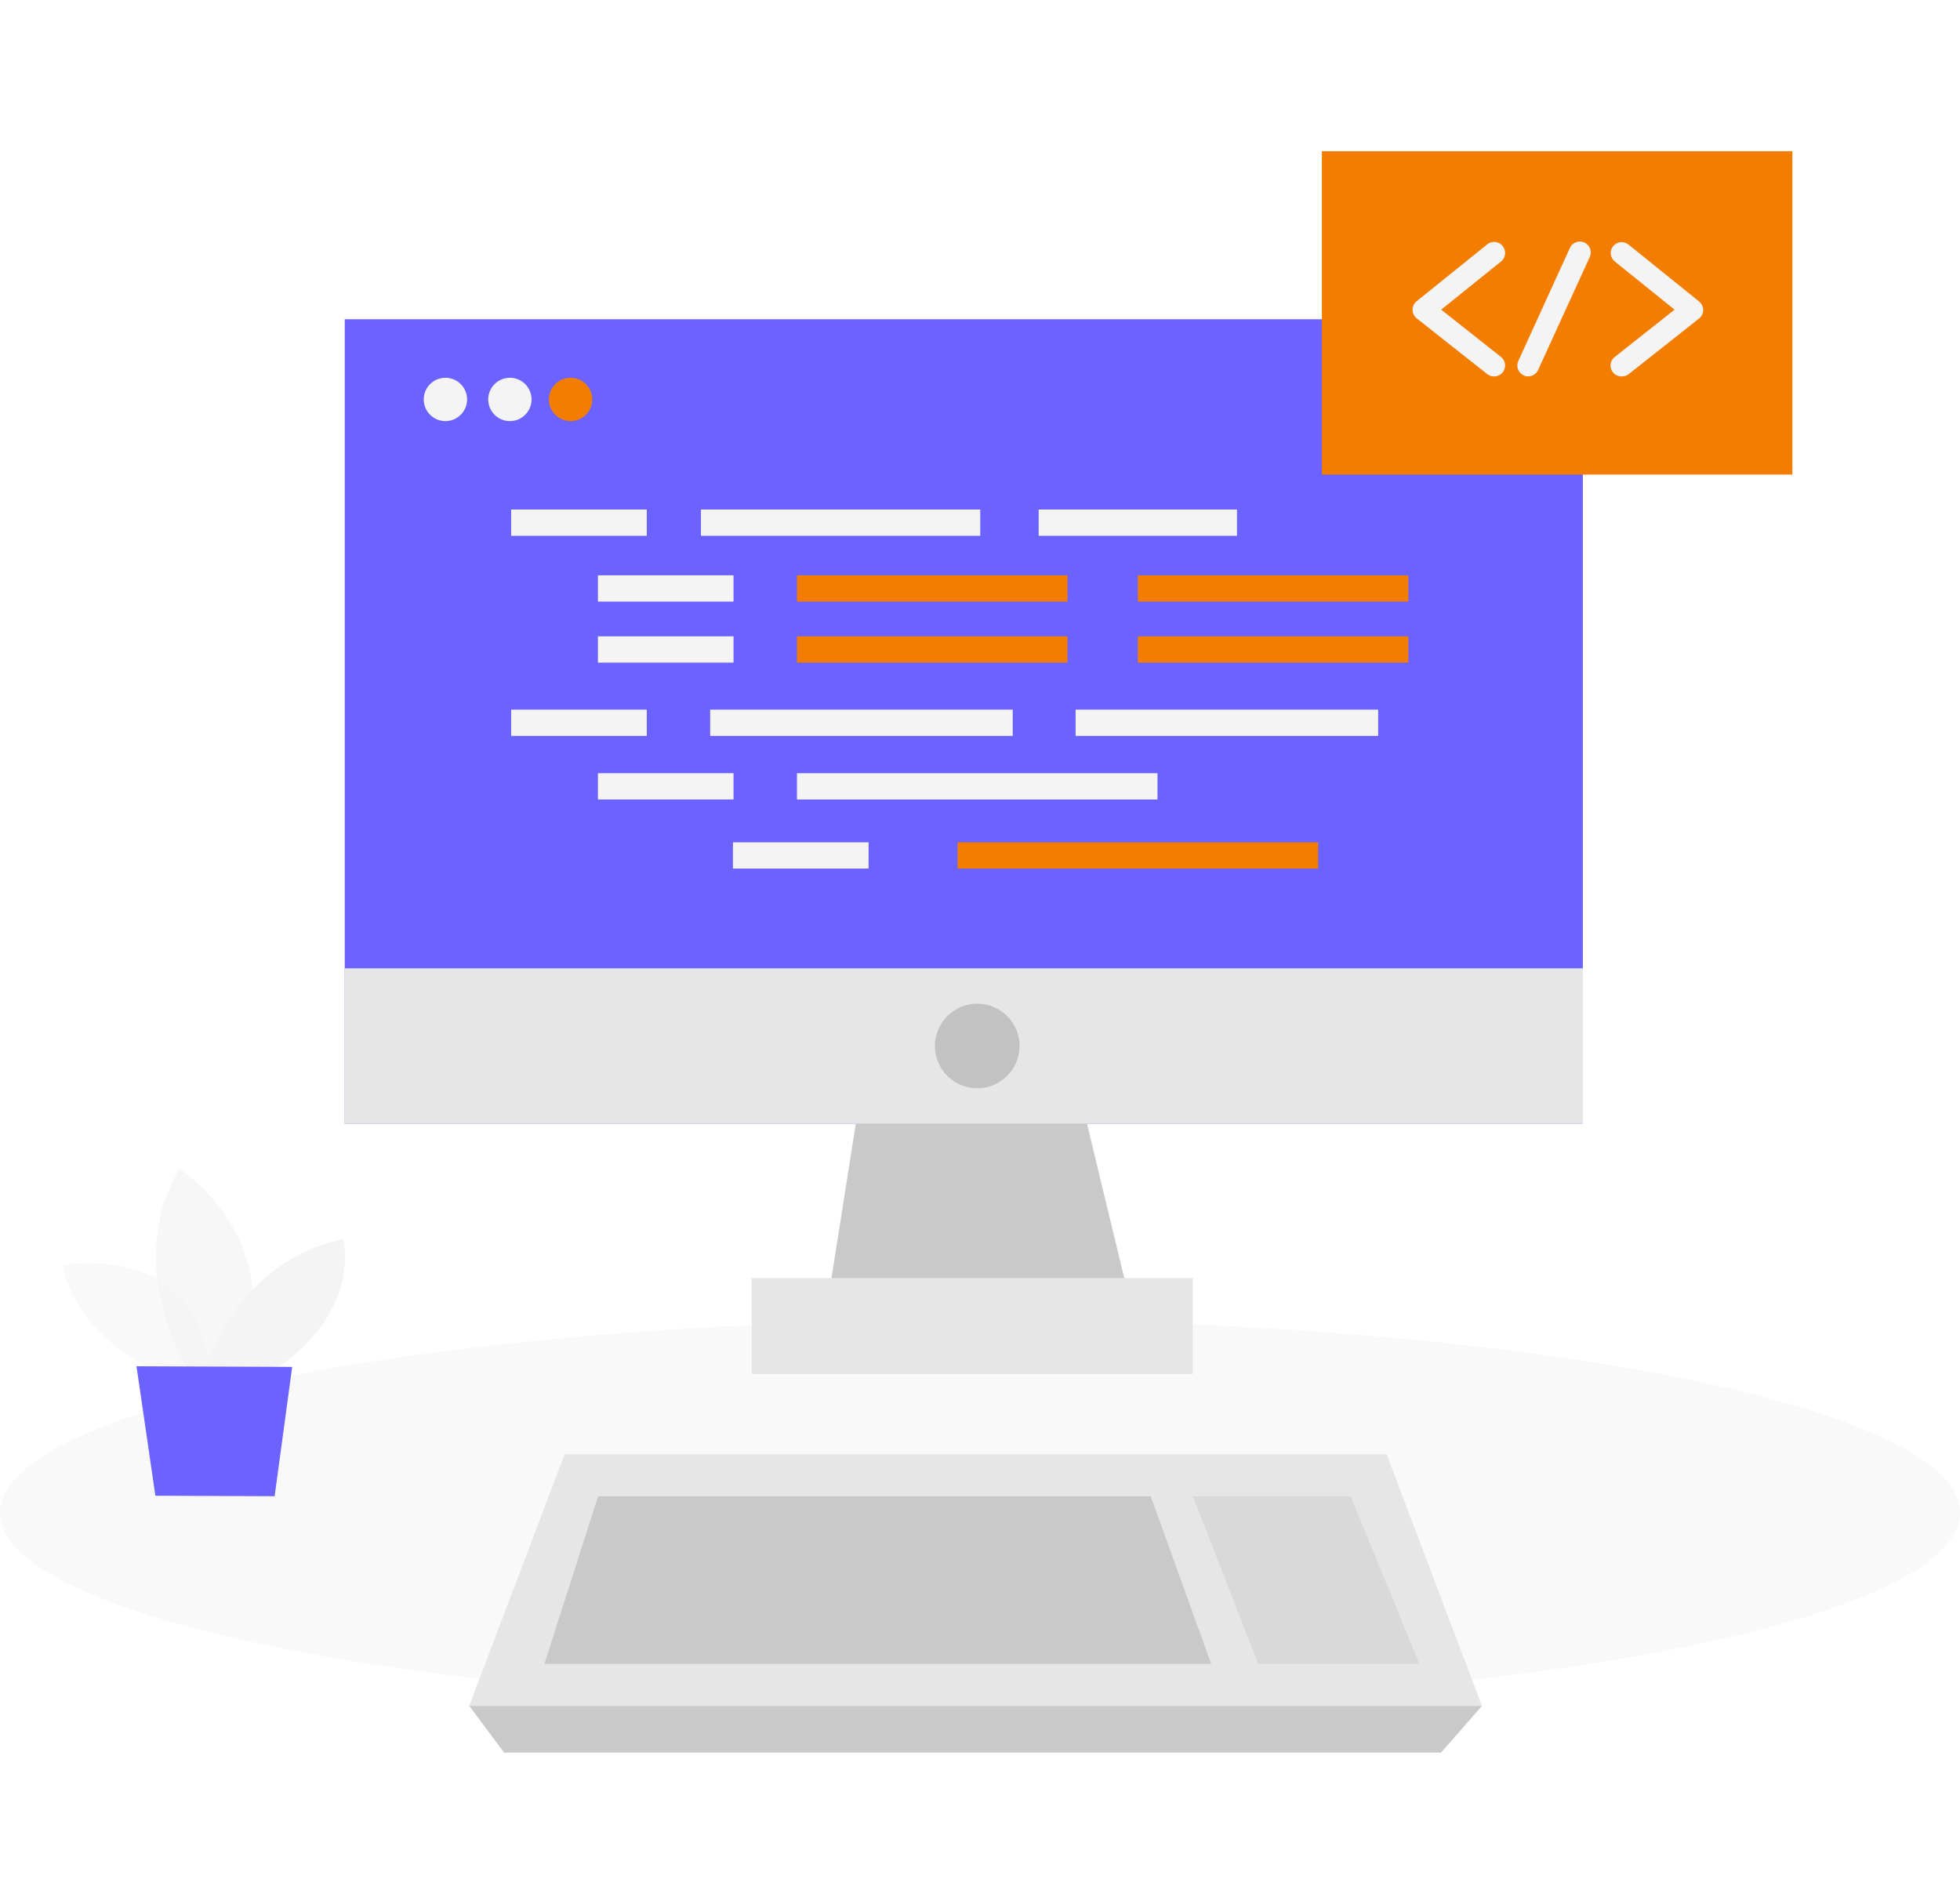
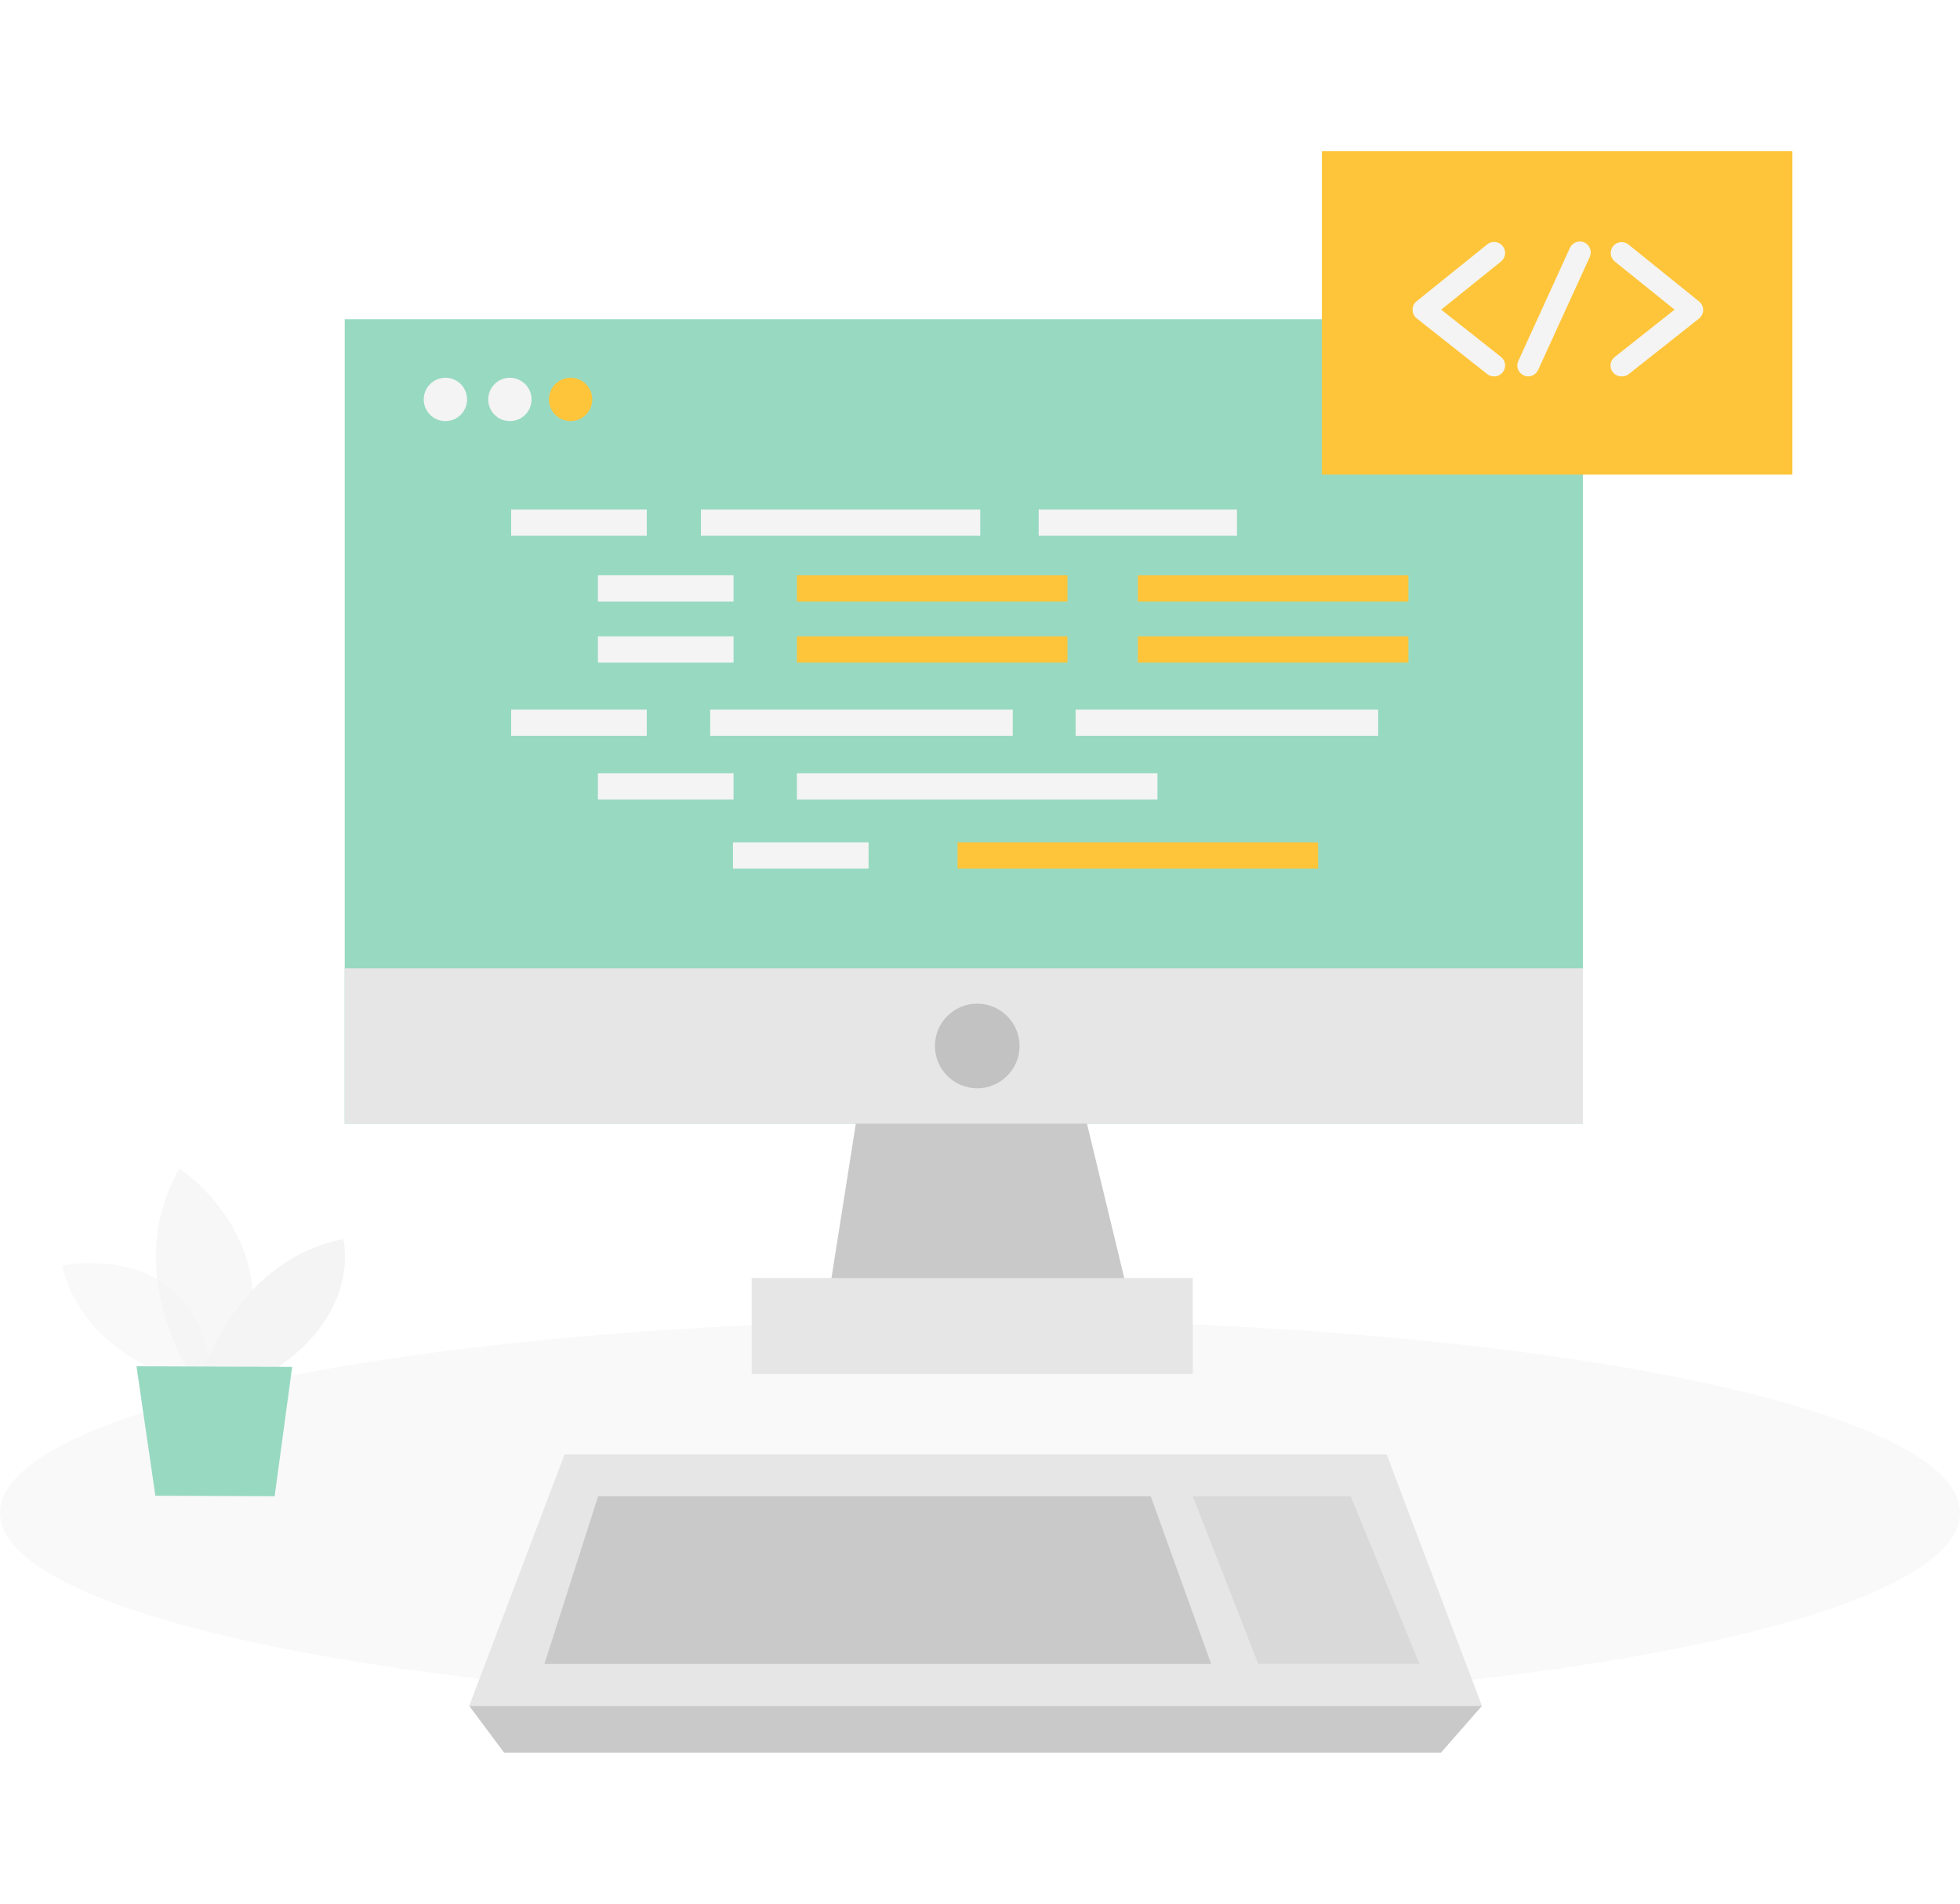
<svg xmlns="http://www.w3.org/2000/svg" width="154.399" height="150" viewBox="0 0 154.399 126.173" fill="none" version="1.1" id="svg76">
  <defs id="defs80" />
-   <path d="M 124.691,13.24 H 27.156 v 63.373 h 97.535 z" fill="#6c63ff" id="path2" />
+   <path d="M 124.691,13.24 H 27.156 v 63.373 h 97.535 z" fill="#98D9C2" id="path2" />
  <path d="m 68.557,69.373 -3.707,23.534 H 89.559 l -5.682,-23.534 z" fill="#c9c9c9" id="path4" />
  <path opacity="0.24" d="m 77.2,122.486 c 42.636,0 77.199,-6.808 77.199,-15.205 0,-8.398 -34.563,-15.205 -77.199,-15.205 -42.636,0 -77.2,6.807 -77.2,15.205 0,8.397 34.563,15.205 77.2,15.205 z" fill="#e6e6e6" id="path6" />
  <path d="M 93.962,88.783 H 59.213 v 7.563 H 93.962 Z" fill="#e6e6e6" id="path8" />
  <path d="m 35.087,21.265 c 0.943,0 1.707,-0.764 1.707,-1.707 0,-0.943 -0.764,-1.707 -1.707,-1.707 -0.943,0 -1.707,0.764 -1.707,1.707 0,0.943 0.764,1.707 1.707,1.707 z" fill="#f4f4f4" id="path10" />
  <path d="m 40.167,21.265 c 0.943,0 1.706,-0.764 1.706,-1.707 0,-0.943 -0.764,-1.707 -1.706,-1.707 -0.943,0 -1.707,0.764 -1.707,1.707 0,0.943 0.764,1.707 1.707,1.707 z" fill="#f4f4f4" id="path12" />
-   <path d="m 44.949,21.265 c 0.943,0 1.707,-0.764 1.707,-1.707 0,-0.943 -0.764,-1.707 -1.707,-1.707 -0.943,0 -1.707,0.764 -1.707,1.707 0,0.943 0.764,1.707 1.707,1.707 z" fill="#f37d00" id="path14" />
+   <path d="m 44.949,21.265 c 0.943,0 1.707,-0.764 1.707,-1.707 0,-0.943 -0.764,-1.707 -1.707,-1.707 -0.943,0 -1.707,0.764 -1.707,1.707 0,0.943 0.764,1.707 1.707,1.707 z" fill="#FFC53A" id="path14" />
  <path d="M 124.691,64.378 H 27.156 v 12.235 h 97.535 z" fill="#e6e6e6" id="path16" />
  <path d="m 76.981,73.831 c 1.841,0 3.334,-1.492 3.334,-3.334 0,-1.841 -1.493,-3.334 -3.334,-3.334 -1.841,0 -3.333,1.492 -3.333,3.334 0,1.841 1.492,3.334 3.333,3.334 z" fill="#c2c2c2" id="path18" />
  <path d="M 91.18,49.008 H 62.78 v 2.07 H 91.18 Z" fill="#f4f4f4" id="path20" />
-   <path d="m 103.834,54.452 h -28.4 v 2.07 h 28.4 z" fill="#f37d00" id="path22" />
+   <path d="m 103.834,54.452 h -28.4 v 2.07 h 28.4 z" fill="#FFC53A" id="path22" />
  <path d="M 79.777,43.998 H 55.944 v 2.07 H 79.777 Z" fill="#f4f4f4" id="path24" />
  <path d="M 108.565,43.998 H 84.732 v 2.07 h 23.833 z" fill="#f4f4f4" id="path26" />
-   <path d="M 84.09,38.222 H 62.78 v 2.07 H 84.09 Z" fill="#f37d00" id="path28" />
-   <path d="m 110.943,38.222 h -21.31 v 2.07 h 21.31 z" fill="#f37d00" id="path30" />
+   <path d="M 84.09,38.222 H 62.78 v 2.07 H 84.09 Z" fill="#FFC53A" id="path28" />
+   <path d="m 110.943,38.222 h -21.31 v 2.07 h 21.31 z" fill="#FFC53A" id="path30" />
  <path d="M 57.785,49.008 H 47.102 v 2.07 h 10.682 z" fill="#f4f4f4" id="path32" />
  <path d="M 68.423,54.452 H 57.74 v 2.07 h 10.682 z" fill="#f4f4f4" id="path34" />
  <path d="M 50.949,43.998 H 40.267 v 2.07 H 50.949 Z" fill="#f4f4f4" id="path36" />
  <path d="M 50.949,28.231 H 40.267 v 2.07 H 50.949 Z" fill="#f4f4f4" id="path38" />
  <path d="M 57.785,33.415 H 47.102 v 2.07 h 10.682 z" fill="#f4f4f4" id="path40" />
-   <path d="M 84.09,33.415 H 62.78 v 2.07 H 84.09 Z" fill="#f37d00" id="path42" />
-   <path d="m 110.943,33.415 h -21.31 v 2.07 h 21.31 z" fill="#f37d00" id="path44" />
+   <path d="M 84.09,33.415 H 62.78 v 2.07 H 84.09 Z" fill="#FFC53A" id="path42" />
+   <path d="m 110.943,33.415 h -21.31 v 2.07 h 21.31 z" fill="#FFC53A" id="path44" />
  <path d="M 57.785,38.222 H 47.102 v 2.07 h 10.682 z" fill="#f4f4f4" id="path46" />
  <path d="M 77.219,28.231 H 55.218 v 2.07 H 77.219 Z" fill="#f4f4f4" id="path48" />
  <path d="M 97.444,28.231 H 81.821 v 2.07 h 15.623 z" fill="#f4f4f4" id="path50" />
-   <path d="m 141.194,0 h -37.062 v 25.48 h 37.062 z" fill="#f37d00" id="path52" />
+   <path d="m 141.194,0 h -37.062 v 25.48 h 37.062 z" fill="#FFC53A" id="path52" />
  <path d="m 117.685,17.742 c -0.193,5e-4 -0.381,-0.064 -0.532,-0.184 l -5.558,-4.393 c -0.1,-0.081 -0.18,-0.184 -0.236,-0.3 -0.055,-0.116 -0.084,-0.243 -0.084,-0.372 0,-0.129 0.029,-0.256 0.084,-0.372 0.056,-0.116 0.136,-0.219 0.236,-0.3 l 5.558,-4.478 c 0.178,-0.145 0.406,-0.214 0.635,-0.19 0.228,0.023 0.438,0.137 0.584,0.315 0.145,0.178 0.213,0.407 0.19,0.635 -0.024,0.229 -0.137,0.439 -0.315,0.584 l -4.717,3.796 4.712,3.727 c 0.139,0.111 0.24,0.263 0.289,0.433 0.049,0.171 0.044,0.353 -0.014,0.521 -0.058,0.168 -0.167,0.314 -0.312,0.417 -0.144,0.104 -0.317,0.16 -0.495,0.161 z" fill="#f4f4f4" id="path54" />
  <path d="m 127.746,17.743 c -0.181,0.004 -0.357,-0.049 -0.505,-0.151 -0.149,-0.102 -0.261,-0.249 -0.321,-0.419 -0.06,-0.17 -0.065,-0.354 -0.014,-0.527 0.051,-0.173 0.155,-0.325 0.297,-0.435 l 4.712,-3.727 -4.712,-3.796 c -0.177,-0.143 -0.289,-0.351 -0.313,-0.577 -0.024,-0.226 0.043,-0.453 0.186,-0.63 0.144,-0.177 0.351,-0.289 0.577,-0.313 0.227,-0.024 0.453,0.043 0.63,0.186 l 5.553,4.478 c 0.103,0.081 0.187,0.184 0.245,0.302 0.058,0.118 0.088,0.248 0.088,0.379 -0.002,0.129 -0.033,0.256 -0.089,0.372 -0.057,0.116 -0.139,0.218 -0.239,0.299 l -5.558,4.393 c -0.155,0.115 -0.345,0.173 -0.537,0.164 z" fill="#f4f4f4" id="path56" />
  <path d="m 120.382,17.742 c -0.123,4e-4 -0.243,-0.027 -0.354,-0.08 -0.102,-0.046 -0.195,-0.112 -0.272,-0.195 -0.077,-0.082 -0.137,-0.179 -0.176,-0.284 -0.039,-0.105 -0.057,-0.218 -0.053,-0.33 0.004,-0.113 0.031,-0.223 0.079,-0.325 l 4.045,-8.866 c 0.042,-0.109 0.107,-0.208 0.189,-0.292 0.083,-0.083 0.181,-0.149 0.29,-0.193 0.108,-0.044 0.225,-0.065 0.342,-0.062 0.117,0.003 0.232,0.029 0.339,0.078 0.106,0.049 0.202,0.119 0.28,0.206 0.079,0.087 0.139,0.189 0.176,0.3 0.038,0.111 0.052,0.228 0.043,0.345 -0.009,0.117 -0.042,0.23 -0.097,0.334 l -4.05,8.861 c -0.069,0.15 -0.179,0.277 -0.317,0.366 -0.139,0.089 -0.3,0.137 -0.464,0.137 z" fill="#f4f4f4" id="path58" />
  <path d="M 109.232,102.674 H 78.473 75.234 44.476 l -7.513,19.817 h 38.271 3.239 38.267 z" fill="#e6e6e6" id="path60" />
  <path d="M 90.648,105.972 H 74.394 71.936 47.118 l -4.234,13.215 H 71.936 74.394 95.41 Z" fill="#c9c9c9" id="path62" />
  <path opacity="0.42" d="m 93.962,105.972 5.155,13.215 h 12.702 l -5.418,-13.215 z" fill="#c9c9c9" id="path64" />
  <path d="m 36.963,122.491 2.747,3.682 h 73.807 l 3.224,-3.682 z" fill="#c9c9c9" id="path66" />
  <path opacity="0.58" d="m 13.856,96.648 c 0,0 -7.354,-1.99 -8.956,-8.856 0,0 11.399,-2.304 11.722,9.453 z" fill="#f4f4f4" id="path68" />
  <path opacity="0.73" d="m 14.757,95.917 c 0,0 -5.135,-8.125 -0.612,-15.738 0,0 8.667,5.508 4.816,15.743 z" fill="#f4f4f4" id="path70" />
  <path d="m 16.086,95.927 c 0,0 2.717,-8.583 10.946,-10.21 0,0 1.537,5.573 -5.319,10.23 z" fill="#f4f4f4" id="path72" />
-   <path d="m 10.752,95.733 1.488,10.2 9.394,0.04 1.383,-10.19 z" fill="#6c63ff" id="path74" />
+   <path d="m 10.752,95.733 1.488,10.2 9.394,0.04 1.383,-10.19 z" fill="#98D9C2" id="path74" />
</svg>
